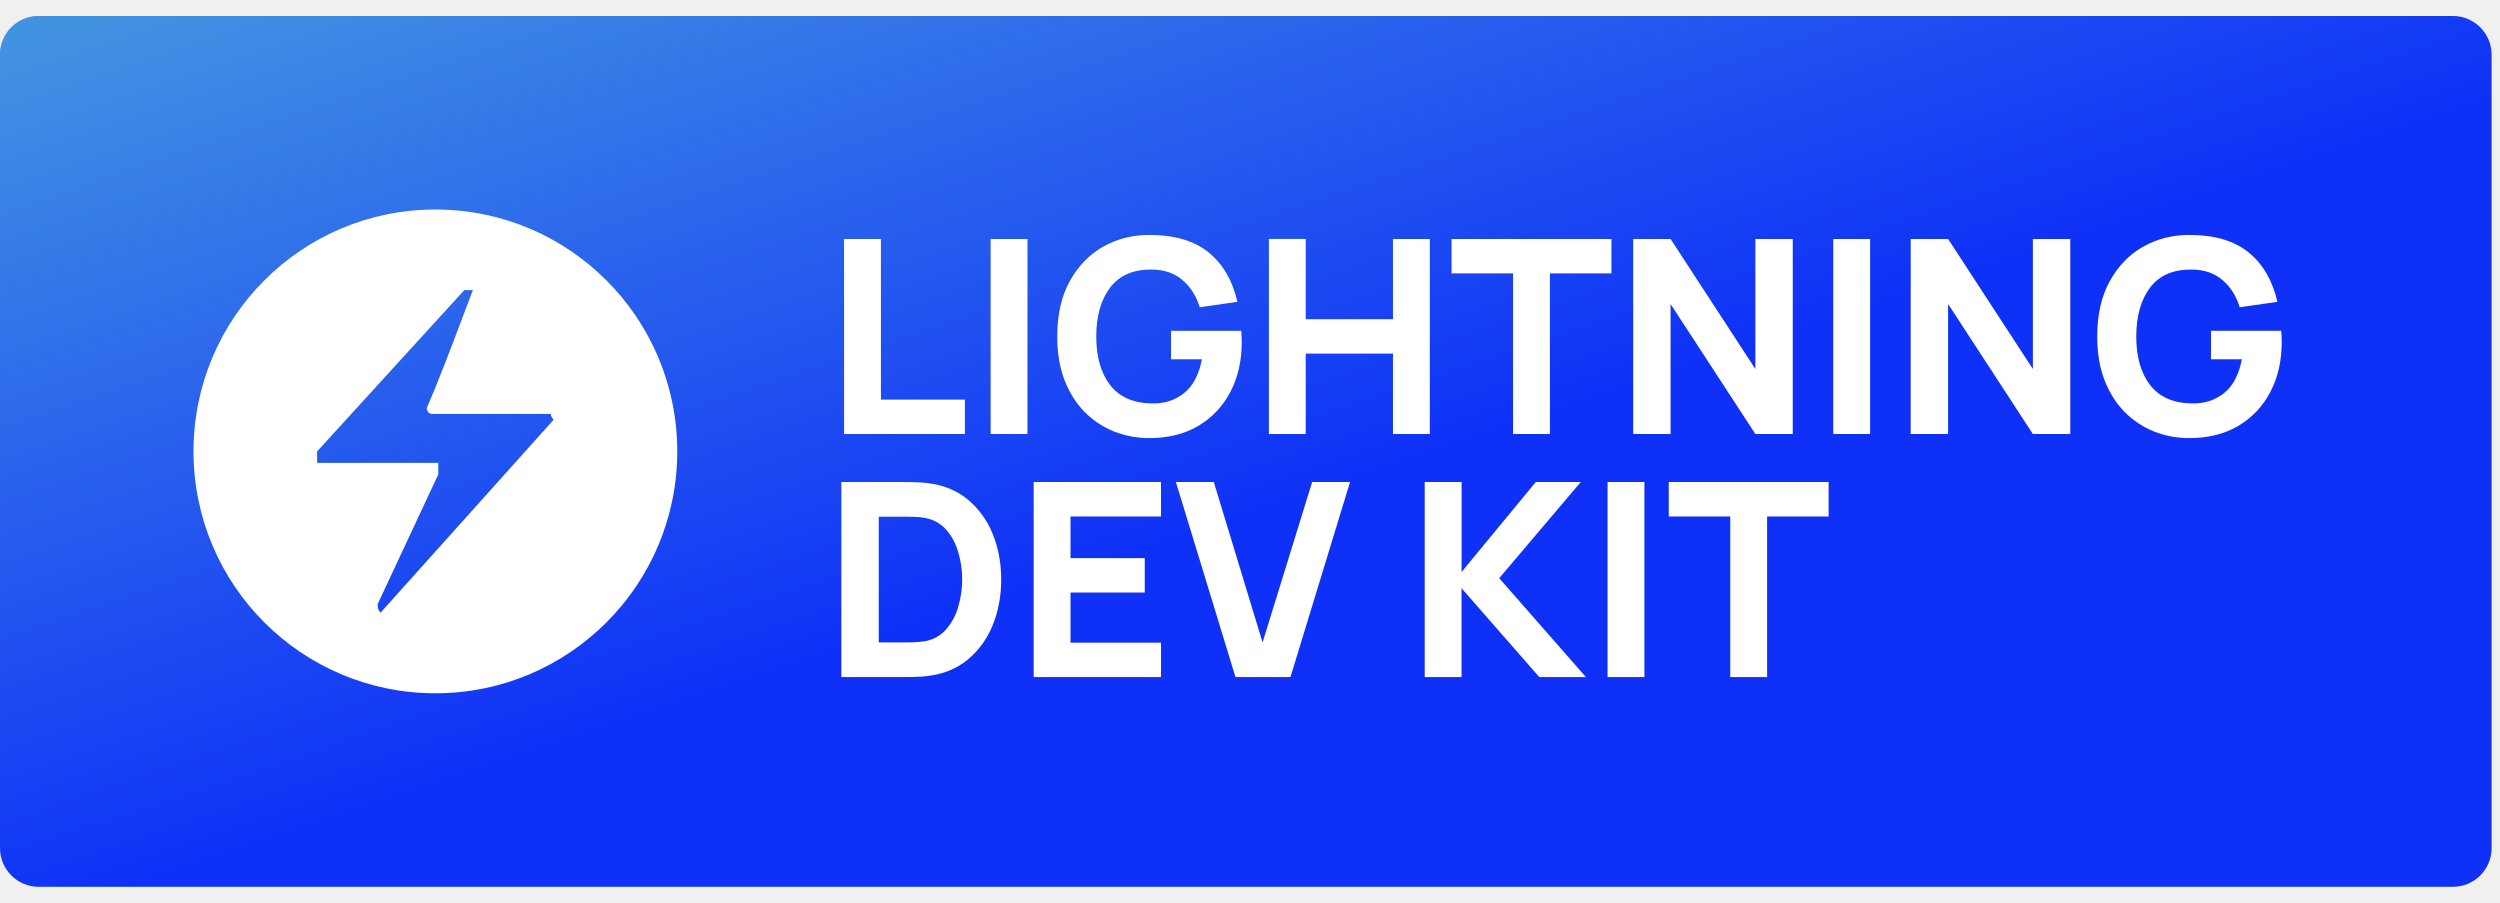
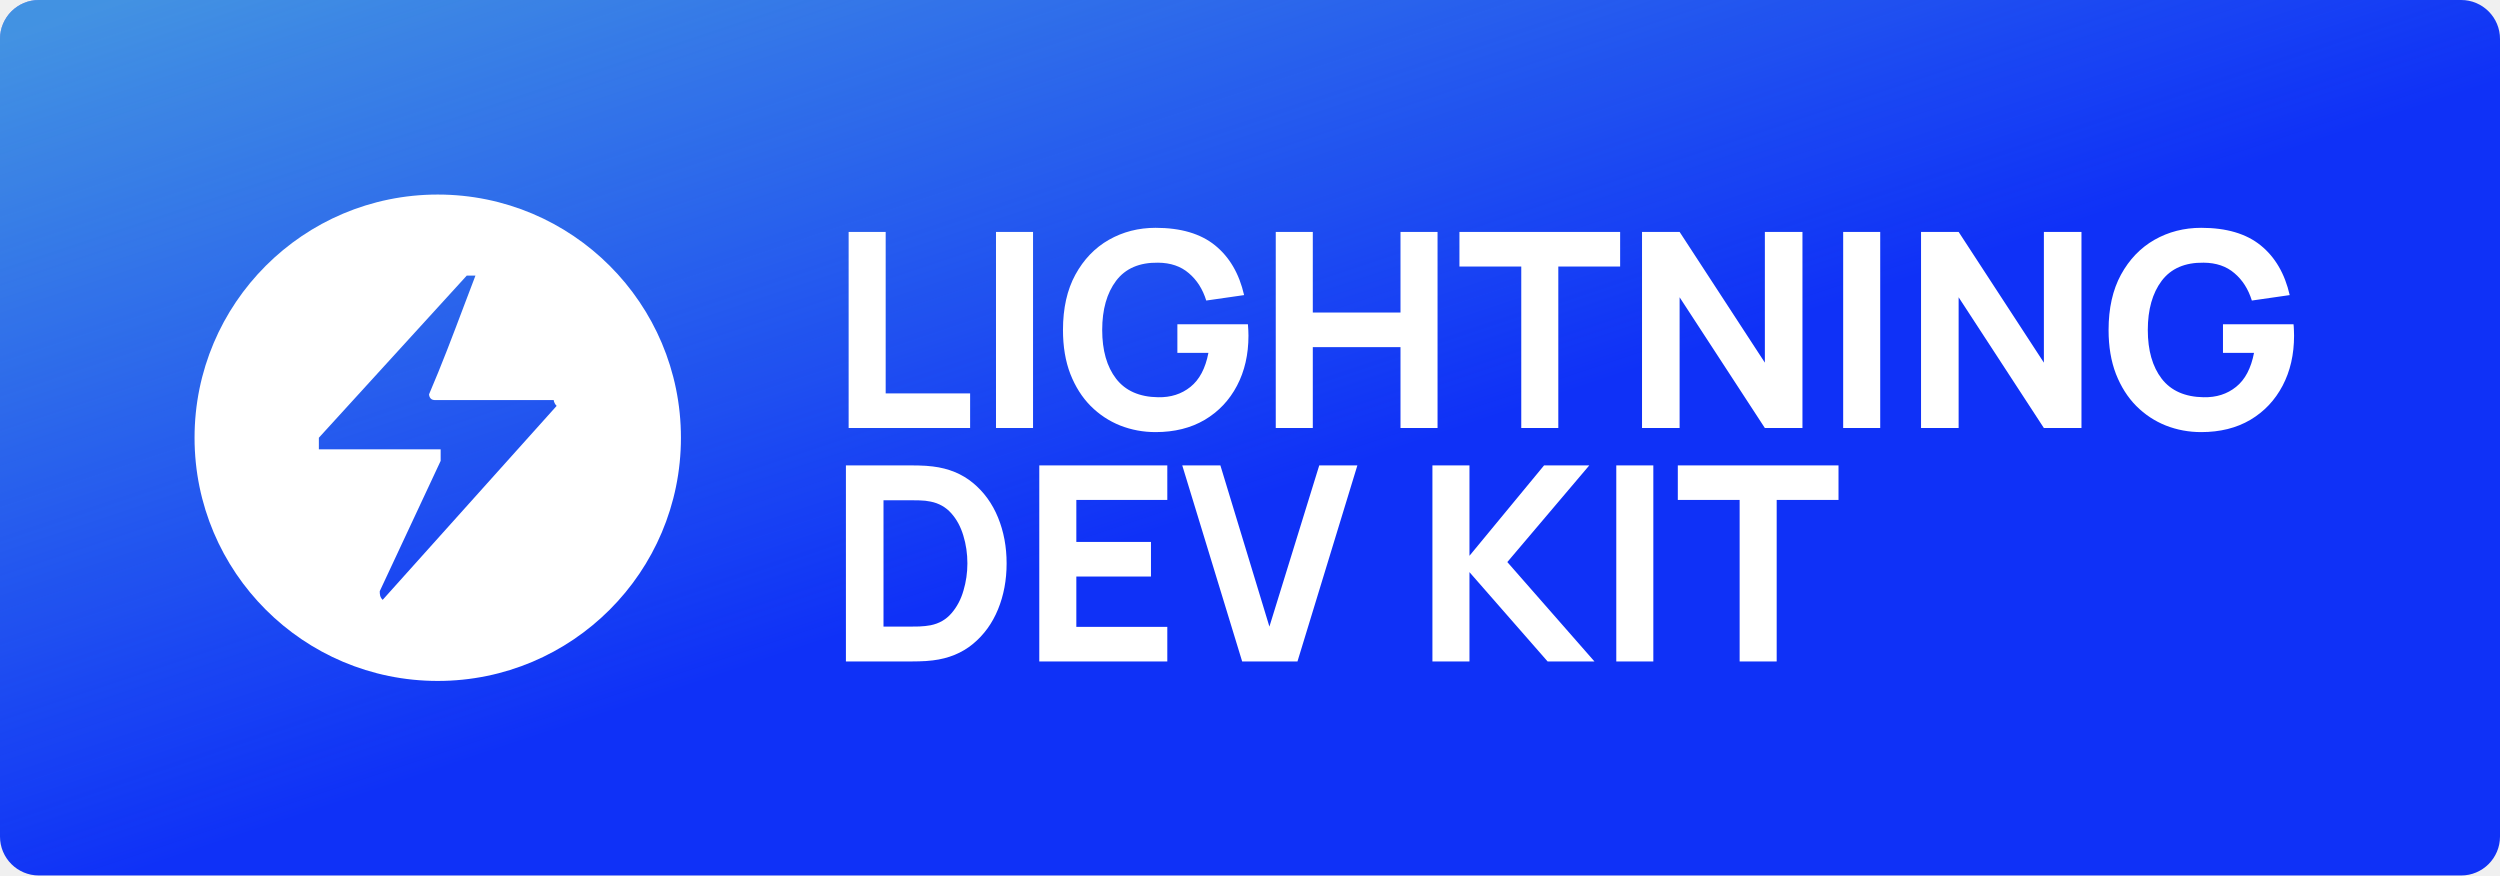
- <svg xmlns="http://www.w3.org/2000/svg" width="144" height="52" fill="none">
-   <path d="M0 3.151A2.23 2.23 0 012.23.921h139.057a2.23 2.23 0 012.229 2.23V48.85a2.23 2.23 0 01-2.229 2.23H2.229A2.23 2.23 0 010 48.849V3.151z" fill="#0F31F7" />
-   <path d="M0 3.151A2.23 2.23 0 012.23.921h139.057a2.23 2.23 0 012.229 2.23V48.85a2.23 2.23 0 01-2.229 2.23H2.229A2.23 2.23 0 010 48.849V3.151z" fill="url(#paint0_linear)" fill-opacity=".5" />
-   <path fill-rule="evenodd" clip-rule="evenodd" d="M25.078 12.068c-7.695 0-13.932 6.238-13.932 13.933 0 7.695 6.237 13.932 13.932 13.932S39.01 33.696 39.01 26.001s-6.237-13.933-13.932-13.933zm1.475 6.449c.23-.612.458-1.214.685-1.804h-.498L18.267 26v.663h6.978v.664l-3.489 7.464c0 .166 0 .331.166.497l9.968-11.112c-.166-.166-.166-.332-.166-.332h-6.811c-.333 0-.333-.332-.333-.332.724-1.687 1.36-3.373 1.973-4.996z" fill="#fff" />
-   <path d="M48.618 25h6.96v-1.982h-4.837v-9.253h-2.123V25zm8.443 0h2.122V13.765H57.06V25zm9.142.234c1.082 0 2.021-.234 2.817-.702a4.861 4.861 0 001.849-1.959c.437-.832.655-1.786.655-2.863 0-.026-.002-.125-.008-.296a3.44 3.44 0 00-.023-.36h-4.041v1.64h1.778c-.171.889-.514 1.539-1.03 1.95-.51.41-1.128.608-1.856.593-1.067-.016-1.868-.37-2.403-1.061-.531-.692-.796-1.623-.796-2.794 0-1.17.265-2.109.796-2.816.535-.707 1.336-1.053 2.403-1.038.717.005 1.305.206 1.763.6.463.391.796.914.999 1.57l2.169-.313c-.281-1.228-.835-2.177-1.662-2.848-.827-.67-1.964-1.006-3.41-1.006-.978 0-1.87.229-2.676.686-.801.458-1.44 1.124-1.92 1.998-.473.868-.71 1.924-.71 3.167 0 .952.141 1.792.422 2.52.286.729.674 1.34 1.163 1.834a5 5 0 001.7 1.124 5.51 5.51 0 002.021.374zM73.088 25h2.122v-4.634h5.025V25h2.122V13.765h-2.122v4.619H75.21v-4.62h-2.122V25zm14.065 0h2.122v-9.253h3.543v-1.982H83.61v1.982h3.542V25zm6.919 0h2.153v-7.49l4.884 7.49h2.154V13.765h-2.154v7.49l-4.884-7.49h-2.153V25zm11.524 0h2.122V13.765h-2.122V25zm4.461 0h2.153v-7.49l4.884 7.49h2.154V13.765h-2.154v7.49l-4.884-7.49h-2.153V25zm16.049.234c1.082 0 2.021-.234 2.817-.702a4.86 4.86 0 001.849-1.959c.437-.832.655-1.786.655-2.863 0-.026-.002-.125-.008-.296a3.531 3.531 0 00-.023-.36h-4.042v1.64h1.779c-.171.889-.515 1.539-1.03 1.95-.509.41-1.128.608-1.856.593-1.067-.016-1.868-.37-2.403-1.061-.531-.692-.796-1.623-.796-2.794 0-1.17.265-2.109.796-2.816.535-.707 1.336-1.053 2.403-1.038.717.005 1.305.206 1.763.6.463.391.796.914.999 1.57l2.169-.313c-.281-1.228-.835-2.177-1.662-2.848-.827-.67-1.964-1.006-3.41-1.006-.978 0-1.87.229-2.676.686-.801.458-1.441 1.124-1.919 1.998-.474.868-.71 1.924-.71 3.167 0 .952.14 1.792.421 2.52.286.729.674 1.34 1.163 1.834a5.003 5.003 0 001.7 1.124c.64.25 1.314.374 2.021.374zM48.462 39h3.636c.089 0 .27-.003.546-.008s.541-.023.796-.054c.905-.11 1.672-.424 2.302-.945a4.954 4.954 0 001.435-1.981c.328-.801.492-1.678.492-2.63 0-.951-.164-1.828-.492-2.629a4.954 4.954 0 00-1.435-1.982c-.63-.52-1.397-.835-2.302-.944a7.754 7.754 0 00-.796-.054 36.768 36.768 0 00-.546-.008h-3.636V39zm2.154-1.997v-7.24h1.482c.14 0 .33.002.57.007.24.005.455.029.647.07.474.094.866.315 1.178.663.313.349.544.776.695 1.28.156.505.234 1.038.234 1.6a5.42 5.42 0 01-.226 1.56 3.366 3.366 0 01-.687 1.295 2.058 2.058 0 01-1.194.687c-.192.036-.408.06-.647.07-.24.005-.43.008-.57.008h-1.482zM59.54 39h7.334v-1.982h-5.212v-2.887h4.276V32.15h-4.276v-2.403h5.212v-1.982H59.54V39zm11.623 0h3.167l3.433-11.235H75.58l-2.856 9.238-2.809-9.238h-2.184L71.164 39zm10.9 0h2.122v-5.118L88.664 39h2.684l-4.993-5.696 4.697-5.54h-2.59l-4.276 5.182v-5.181h-2.123V39zm10.533 0h2.122V27.765h-2.122V39zm7.067 0h2.122v-9.253h3.543v-1.982h-9.207v1.982h3.542V39z" fill="#fff" />
-   <defs>
-     <linearGradient id="paint0_linear" x1="143.516" y1="51.079" x2="114.717" y2="-35.21" gradientUnits="userSpaceOnUse">
-       <stop offset=".474" stop-color="#76F3CD" stop-opacity="0" />
-       <stop offset="1" stop-color="#76F3CD" />
-     </linearGradient>
-   </defs>
+ <svg xmlns="http://www.w3.org/2000/svg" fill="none" height="90" viewBox="0 0 257 90" width="257">
+   <linearGradient id="a" gradientUnits="userSpaceOnUse" x1="257" x2="205.239" y1="90" y2="-64.772">
+     <stop offset=".474" stop-color="#76f3cd" stop-opacity="0" />
+     <stop offset="1" stop-color="#76f3cd" />
+   </linearGradient>
+   <path d="m0 4c0-2.209 1.791-4 4-4h249c2.209 0 4 1.791 4 4v82c0 2.209-1.791 4-4 4h-249c-2.209 0-4-1.791-4-4z" fill="#0f31f7" />
+   <path d="m0 4c0-2.209 1.791-4 4-4h249c2.209 0 4 1.791 4 4v82c0 2.209-1.791 4-4 4h-249c-2.209 0-4-1.791-4-4z" fill="url(#a)" fill-opacity=".5" />
+   <g fill="#fff">
+     <path clip-rule="evenodd" d="m45 20c-13.807 0-25 11.193-25 25s11.193 25 25 25 25-11.193 25-25-11.193-25-25-25zm2.646 11.57c.414-1.097.822-2.178 1.23-3.237h-.894l-15.203 16.667v1.19h12.52v1.19l-6.26 13.393c0 .298 0 .595.298.893l17.886-19.941c-.298-.298-.298-.595-.298-.595h-12.222c-.596 0-.596-.595-.596-.595 1.299-3.026 2.441-6.053 3.54-8.965z" fill-rule="evenodd" />
+     <path d="m87.24 44h12.488v-3.556h-8.68v-16.604h-3.808zm15.148 0h3.808v-20.16h-3.808zm16.406.42c1.941 0 3.626-.42 5.054-1.26 1.428-.849 2.534-2.021 3.318-3.514s1.176-3.206 1.176-5.138c0-.047-.005-.224-.014-.532-.01-.308-.024-.523-.042-.644h-7.252v2.94h3.192c-.308 1.596-.924 2.763-1.848 3.5-.915.737-2.026 1.092-3.332 1.064-1.914-.028-3.351-.663-4.312-1.904-.952-1.241-1.428-2.912-1.428-5.012s.476-3.785 1.428-5.054c.961-1.269 2.398-1.89 4.312-1.862 1.288.009 2.342.369 3.164 1.078.83.7 1.428 1.638 1.792 2.814l3.892-.56c-.504-2.203-1.498-3.906-2.982-5.11s-3.524-1.806-6.118-1.806c-1.755 0-3.356.411-4.802 1.232-1.438.821-2.586 2.016-3.444 3.584-.85 1.559-1.274 3.453-1.274 5.684 0 1.708.252 3.215.756 4.522.513 1.307 1.208 2.403 2.086 3.29.886.887 1.904 1.559 3.052 2.016 1.148.448 2.356.672 3.626.672zm12.354-.42h3.808v-8.316h9.015v8.316h3.809v-20.16h-3.809v8.288h-9.015v-8.288h-3.808zm25.238 0h3.808v-16.604h6.356v-3.556h-16.52v3.556h6.356zm12.414 0h3.864v-13.44l8.764 13.44h3.864v-20.16h-3.864v13.44l-8.764-13.44h-3.864zm20.678 0h3.808v-20.16h-3.808zm8.005 0h3.864v-13.44l8.764 13.44h3.864v-20.16h-3.864v13.44l-8.764-13.44h-3.864zm28.799.42c1.941 0 3.626-.42 5.054-1.26 1.428-.849 2.534-2.021 3.318-3.514s1.176-3.206 1.176-5.138c0-.047-.005-.224-.014-.532s-.023-.523-.042-.644h-7.252v2.94h3.192c-.308 1.596-.924 2.763-1.848 3.5-.915.737-2.025 1.092-3.332 1.064-1.913-.028-3.351-.663-4.312-1.904-.952-1.241-1.428-2.912-1.428-5.012s.476-3.785 1.428-5.054c.961-1.269 2.399-1.89 4.312-1.862 1.288.009 2.343.369 3.164 1.078.831.7 1.428 1.638 1.792 2.814l3.892-.56c-.504-2.203-1.498-3.906-2.982-5.11s-3.523-1.806-6.118-1.806c-1.755 0-3.355.411-4.802 1.232-1.437.821-2.585 2.016-3.444 3.584-.849 1.559-1.274 3.453-1.274 5.684 0 1.708.252 3.215.756 4.522.513 1.307 1.209 2.403 2.086 3.29.887.887 1.904 1.559 3.052 2.016 1.148.448 2.357.672 3.626.672zm-139.322 23.58h6.524c.159 0 .485-.005.98-.014s.971-.042 1.428-.098c1.624-.196 3.001-.761 4.13-1.694 1.129-.933 1.988-2.119 2.576-3.556s.882-3.01.882-4.718-.294-3.281-.882-4.718-1.447-2.623-2.576-3.556c-1.129-.933-2.506-1.498-4.13-1.694-.457-.056-.933-.089-1.428-.098s-.821-.014-.98-.014h-6.524zm3.864-3.584v-12.992h2.66c.252 0 .593.005 1.022.014s.817.051 1.162.126c.849.168 1.554.565 2.114 1.19s.975 1.391 1.246 2.296c.28.905.42 1.862.42 2.87 0 .961-.135 1.895-.406 2.8-.261.905-.672 1.68-1.232 2.324-.551.644-1.265 1.055-2.142 1.232-.345.065-.733.107-1.162.126-.429.009-.77.014-1.022.014zm16.015 3.584h13.16v-3.556h-9.352v-5.18h7.672v-3.556h-7.672v-4.312h9.352v-3.556h-13.16zm20.856 0h5.684l6.16-20.16h-3.92l-5.124 16.576-5.04-16.576h-3.92zm19.558 0h3.808v-9.184l8.036 9.184h4.816l-8.96-10.22 8.428-9.94h-4.648l-7.672 9.296v-9.296h-3.808zm18.901 0h3.808v-20.16h-3.808zm12.681 0h3.808v-16.604h6.356v-3.556h-16.52v3.556h6.356z" />
+   </g>
</svg>
